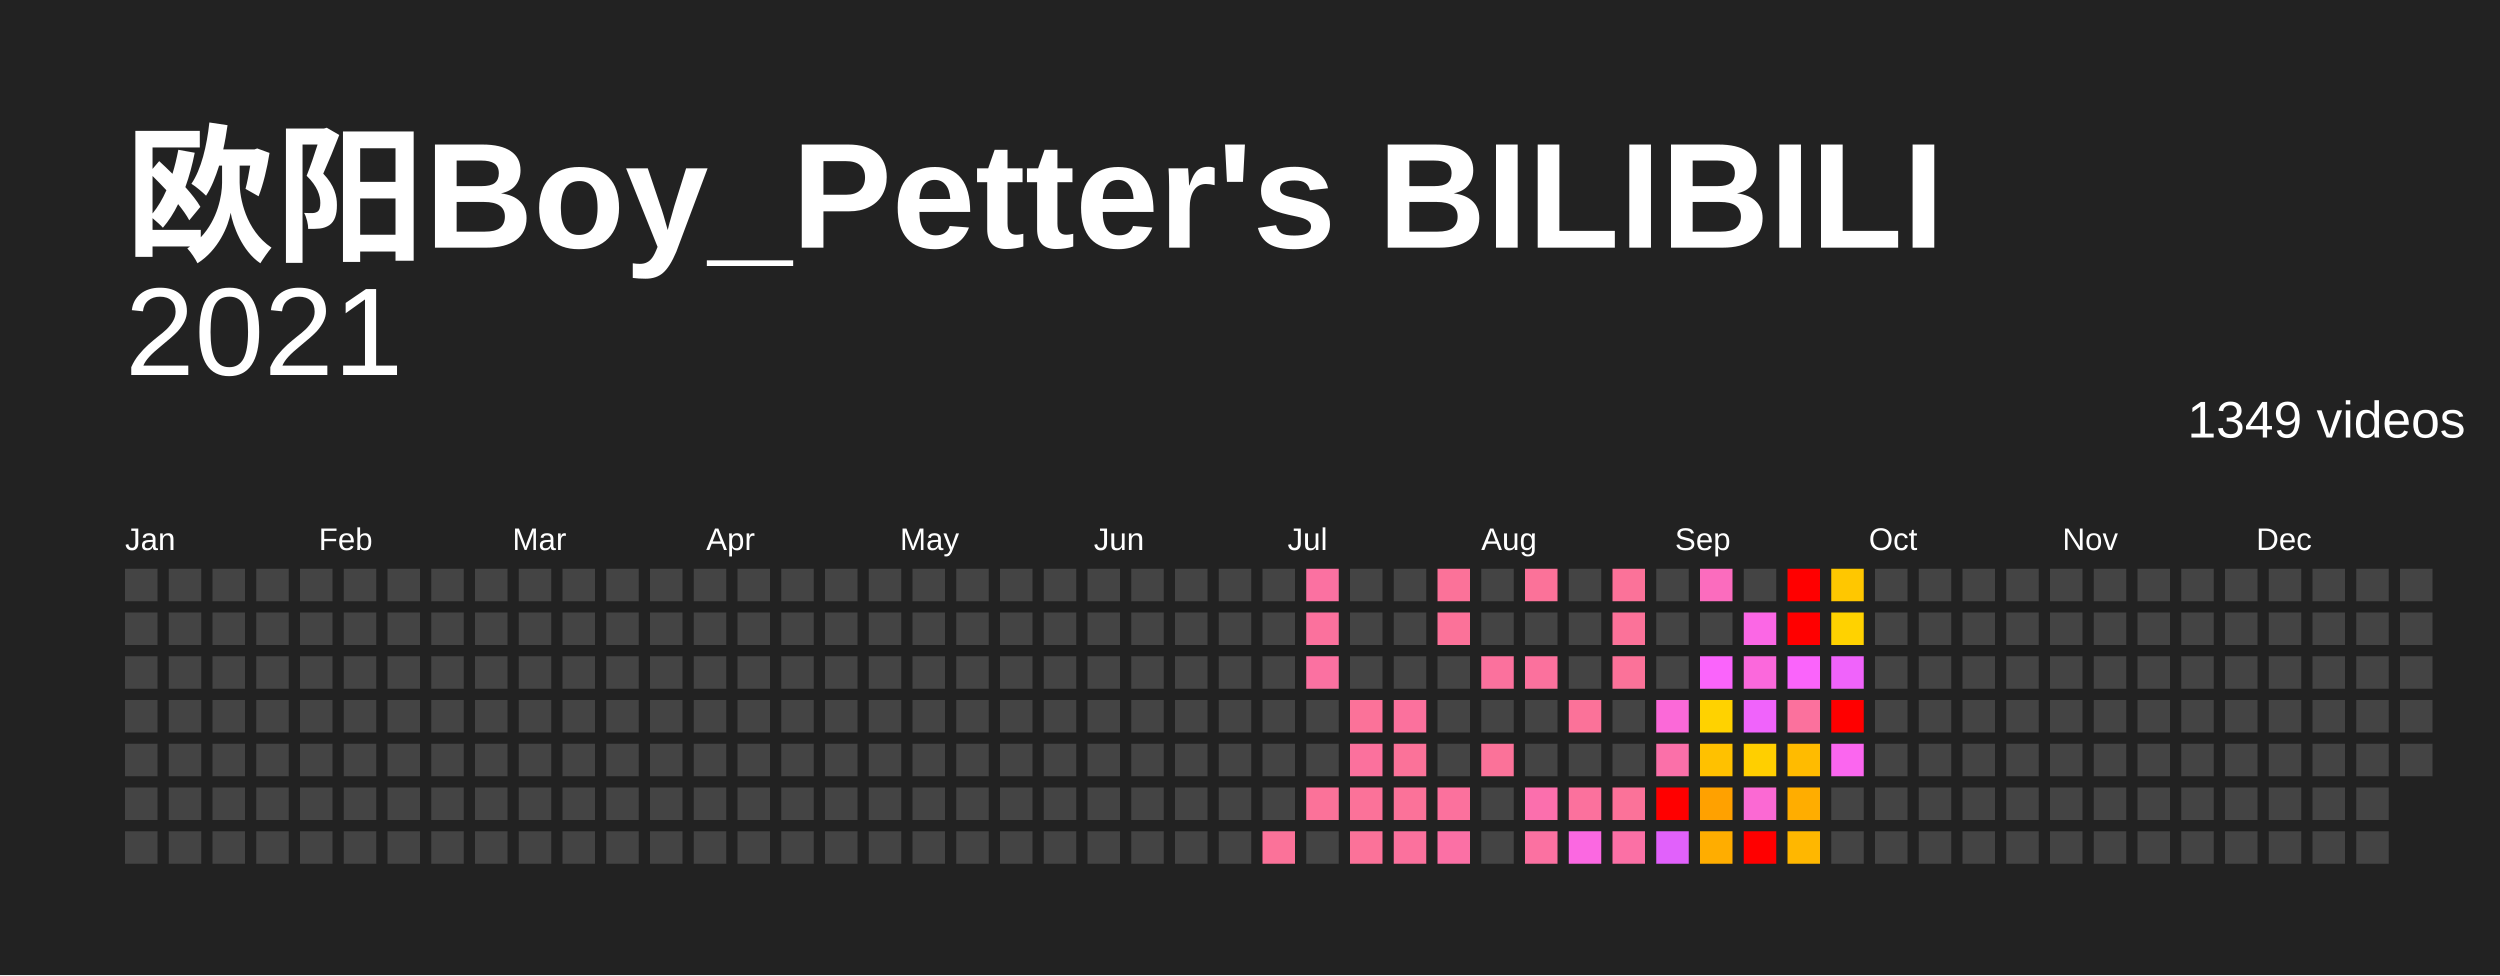
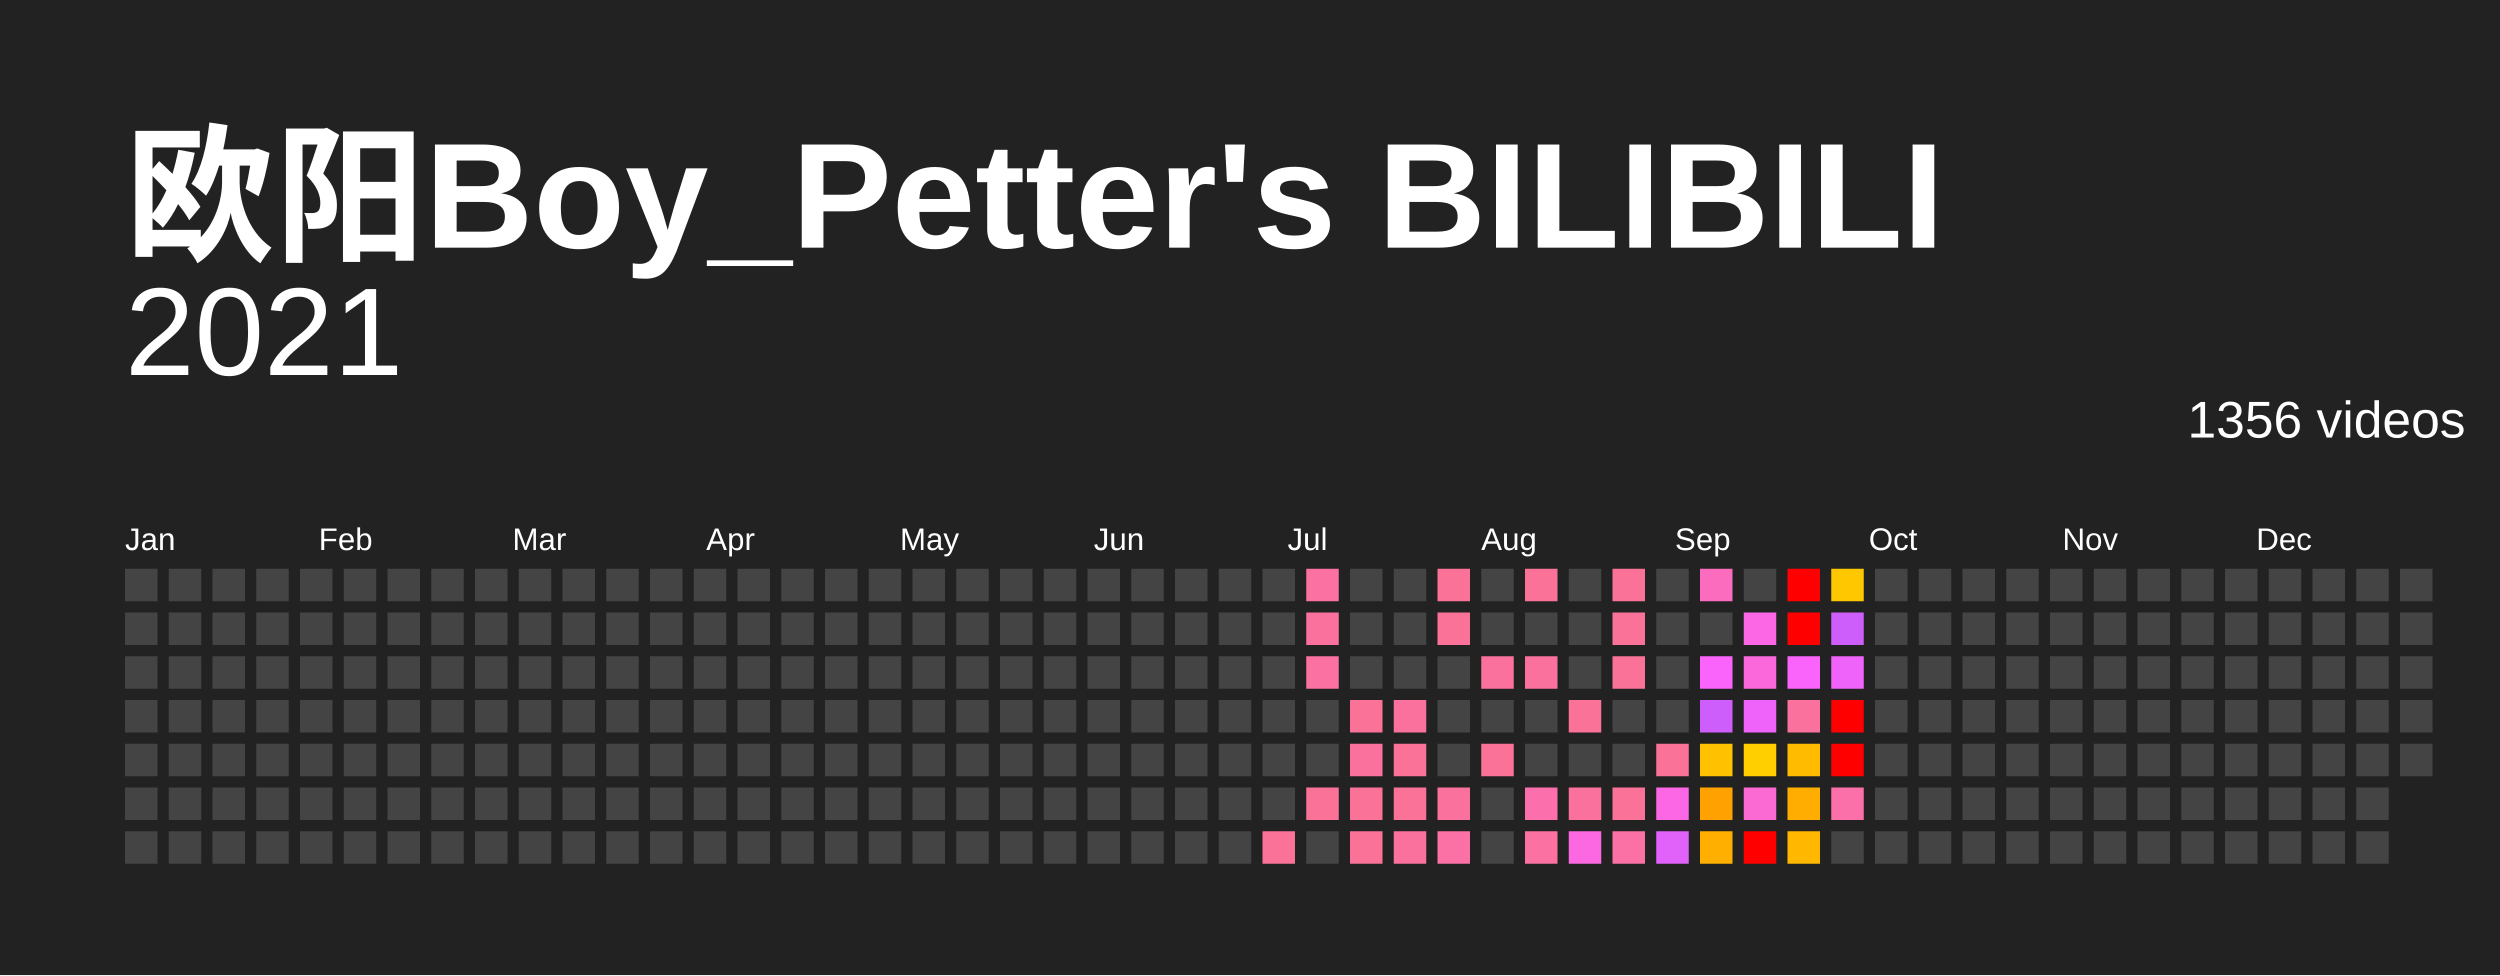
<svg xmlns="http://www.w3.org/2000/svg" baseProfile="full" height="78mm" version="1.1" viewBox="0,0,200,78" width="200mm">
  <defs />
  <rect fill="#222222" height="78" width="200" x="0" y="0" />
  <text fill="#FFFFFF" style="font-size:12px; font-family:Arial; font-weight:bold;" x="10" y="20">欧阳Boy_Petter's BILIBILI</text>
  <text alignment-baseline="hanging" fill="#FFFFFF" style="font-size:10.0px; font-family:Arial;" x="10" y="30">2021</text>
-   <text alignment-baseline="hanging" fill="#FFFFFF" style="font-size:4.125px; font-family:Arial;" x="175" y="35">1349 videos</text>
+   <text alignment-baseline="hanging" fill="#FFFFFF" style="font-size:4.125px; font-family:Arial;" x="175" y="35">1356 videos</text>
  <text fill="#FFFFFF" style="font-size:2.5px; font-family:Arial" x="10.0" y="44">Jan</text>
  <text fill="#FFFFFF" style="font-size:2.5px; font-family:Arial" x="25.5" y="44">Feb</text>
  <text fill="#FFFFFF" style="font-size:2.5px; font-family:Arial" x="41.0" y="44">Mar</text>
  <text fill="#FFFFFF" style="font-size:2.5px; font-family:Arial" x="56.5" y="44">Apr</text>
  <text fill="#FFFFFF" style="font-size:2.5px; font-family:Arial" x="72.0" y="44">May</text>
  <text fill="#FFFFFF" style="font-size:2.5px; font-family:Arial" x="87.5" y="44">Jun</text>
  <text fill="#FFFFFF" style="font-size:2.5px; font-family:Arial" x="103.0" y="44">Jul</text>
  <text fill="#FFFFFF" style="font-size:2.5px; font-family:Arial" x="118.5" y="44">Aug</text>
  <text fill="#FFFFFF" style="font-size:2.5px; font-family:Arial" x="134.0" y="44">Sep</text>
  <text fill="#FFFFFF" style="font-size:2.5px; font-family:Arial" x="149.5" y="44">Oct</text>
  <text fill="#FFFFFF" style="font-size:2.5px; font-family:Arial" x="165.0" y="44">Nov</text>
  <text fill="#FFFFFF" style="font-size:2.5px; font-family:Arial" x="180.5" y="44">Dec</text>
  <rect fill="#444444" height="2.6" width="2.6" x="10.0" y="45.5" />
  <rect fill="#444444" height="2.6" width="2.6" x="10.0" y="49.0" />
  <rect fill="#444444" height="2.6" width="2.6" x="10.0" y="52.5" />
  <rect fill="#444444" height="2.6" width="2.6" x="10.0" y="56.0" />
  <rect fill="#444444" height="2.6" width="2.6" x="10.0" y="59.5" />
  <rect fill="#444444" height="2.6" width="2.6" x="10.0" y="63.0" />
  <rect fill="#444444" height="2.6" width="2.6" x="10.0" y="66.5" />
  <rect fill="#444444" height="2.6" width="2.6" x="13.5" y="45.5" />
  <rect fill="#444444" height="2.6" width="2.6" x="13.5" y="49.0" />
  <rect fill="#444444" height="2.6" width="2.6" x="13.5" y="52.5" />
  <rect fill="#444444" height="2.6" width="2.6" x="13.5" y="56.0" />
  <rect fill="#444444" height="2.6" width="2.6" x="13.5" y="59.5" />
  <rect fill="#444444" height="2.6" width="2.6" x="13.5" y="63.0" />
  <rect fill="#444444" height="2.6" width="2.6" x="13.5" y="66.5" />
  <rect fill="#444444" height="2.6" width="2.6" x="17.0" y="45.5" />
  <rect fill="#444444" height="2.6" width="2.6" x="17.0" y="49.0" />
  <rect fill="#444444" height="2.6" width="2.6" x="17.0" y="52.5" />
  <rect fill="#444444" height="2.6" width="2.6" x="17.0" y="56.0" />
  <rect fill="#444444" height="2.6" width="2.6" x="17.0" y="59.5" />
  <rect fill="#444444" height="2.6" width="2.6" x="17.0" y="63.0" />
  <rect fill="#444444" height="2.6" width="2.6" x="17.0" y="66.5" />
  <rect fill="#444444" height="2.6" width="2.6" x="20.5" y="45.5" />
  <rect fill="#444444" height="2.6" width="2.6" x="20.5" y="49.0" />
  <rect fill="#444444" height="2.6" width="2.6" x="20.5" y="52.5" />
  <rect fill="#444444" height="2.6" width="2.6" x="20.5" y="56.0" />
  <rect fill="#444444" height="2.6" width="2.6" x="20.5" y="59.5" />
  <rect fill="#444444" height="2.6" width="2.6" x="20.5" y="63.0" />
  <rect fill="#444444" height="2.6" width="2.6" x="20.5" y="66.5" />
  <rect fill="#444444" height="2.6" width="2.6" x="24.0" y="45.5" />
  <rect fill="#444444" height="2.6" width="2.6" x="24.0" y="49.0" />
  <rect fill="#444444" height="2.6" width="2.6" x="24.0" y="52.5" />
  <rect fill="#444444" height="2.6" width="2.6" x="24.0" y="56.0" />
  <rect fill="#444444" height="2.6" width="2.6" x="24.0" y="59.5" />
  <rect fill="#444444" height="2.6" width="2.6" x="24.0" y="63.0" />
  <rect fill="#444444" height="2.6" width="2.6" x="24.0" y="66.5" />
  <rect fill="#444444" height="2.6" width="2.6" x="27.5" y="45.5" />
  <rect fill="#444444" height="2.6" width="2.6" x="27.5" y="49.0" />
  <rect fill="#444444" height="2.6" width="2.6" x="27.5" y="52.5" />
  <rect fill="#444444" height="2.6" width="2.6" x="27.5" y="56.0" />
  <rect fill="#444444" height="2.6" width="2.6" x="27.5" y="59.5" />
  <rect fill="#444444" height="2.6" width="2.6" x="27.5" y="63.0" />
  <rect fill="#444444" height="2.6" width="2.6" x="27.5" y="66.5" />
  <rect fill="#444444" height="2.6" width="2.6" x="31.0" y="45.5" />
  <rect fill="#444444" height="2.6" width="2.6" x="31.0" y="49.0" />
  <rect fill="#444444" height="2.6" width="2.6" x="31.0" y="52.5" />
  <rect fill="#444444" height="2.6" width="2.6" x="31.0" y="56.0" />
  <rect fill="#444444" height="2.6" width="2.6" x="31.0" y="59.5" />
  <rect fill="#444444" height="2.6" width="2.6" x="31.0" y="63.0" />
  <rect fill="#444444" height="2.6" width="2.6" x="31.0" y="66.5" />
  <rect fill="#444444" height="2.6" width="2.6" x="34.5" y="45.5" />
  <rect fill="#444444" height="2.6" width="2.6" x="34.5" y="49.0" />
  <rect fill="#444444" height="2.6" width="2.6" x="34.5" y="52.5" />
  <rect fill="#444444" height="2.6" width="2.6" x="34.5" y="56.0" />
  <rect fill="#444444" height="2.6" width="2.6" x="34.5" y="59.5" />
  <rect fill="#444444" height="2.6" width="2.6" x="34.5" y="63.0" />
  <rect fill="#444444" height="2.6" width="2.6" x="34.5" y="66.5" />
  <rect fill="#444444" height="2.6" width="2.6" x="38.0" y="45.5" />
  <rect fill="#444444" height="2.6" width="2.6" x="38.0" y="49.0" />
  <rect fill="#444444" height="2.6" width="2.6" x="38.0" y="52.5" />
  <rect fill="#444444" height="2.6" width="2.6" x="38.0" y="56.0" />
  <rect fill="#444444" height="2.6" width="2.6" x="38.0" y="59.5" />
  <rect fill="#444444" height="2.6" width="2.6" x="38.0" y="63.0" />
  <rect fill="#444444" height="2.6" width="2.6" x="38.0" y="66.5" />
  <rect fill="#444444" height="2.6" width="2.6" x="41.5" y="45.5" />
  <rect fill="#444444" height="2.6" width="2.6" x="41.5" y="49.0" />
  <rect fill="#444444" height="2.6" width="2.6" x="41.5" y="52.5" />
  <rect fill="#444444" height="2.6" width="2.6" x="41.5" y="56.0" />
  <rect fill="#444444" height="2.6" width="2.6" x="41.5" y="59.5" />
  <rect fill="#444444" height="2.6" width="2.6" x="41.5" y="63.0" />
  <rect fill="#444444" height="2.6" width="2.6" x="41.5" y="66.5" />
  <rect fill="#444444" height="2.6" width="2.6" x="45.0" y="45.5" />
  <rect fill="#444444" height="2.6" width="2.6" x="45.0" y="49.0" />
  <rect fill="#444444" height="2.6" width="2.6" x="45.0" y="52.5" />
  <rect fill="#444444" height="2.6" width="2.6" x="45.0" y="56.0" />
  <rect fill="#444444" height="2.6" width="2.6" x="45.0" y="59.5" />
  <rect fill="#444444" height="2.6" width="2.6" x="45.0" y="63.0" />
  <rect fill="#444444" height="2.6" width="2.6" x="45.0" y="66.5" />
  <rect fill="#444444" height="2.6" width="2.6" x="48.5" y="45.5" />
  <rect fill="#444444" height="2.6" width="2.6" x="48.5" y="49.0" />
  <rect fill="#444444" height="2.6" width="2.6" x="48.5" y="52.5" />
  <rect fill="#444444" height="2.6" width="2.6" x="48.5" y="56.0" />
  <rect fill="#444444" height="2.6" width="2.6" x="48.5" y="59.5" />
  <rect fill="#444444" height="2.6" width="2.6" x="48.5" y="63.0" />
  <rect fill="#444444" height="2.6" width="2.6" x="48.5" y="66.5" />
  <rect fill="#444444" height="2.6" width="2.6" x="52.0" y="45.5" />
  <rect fill="#444444" height="2.6" width="2.6" x="52.0" y="49.0" />
  <rect fill="#444444" height="2.6" width="2.6" x="52.0" y="52.5" />
  <rect fill="#444444" height="2.6" width="2.6" x="52.0" y="56.0" />
  <rect fill="#444444" height="2.6" width="2.6" x="52.0" y="59.5" />
  <rect fill="#444444" height="2.6" width="2.6" x="52.0" y="63.0" />
  <rect fill="#444444" height="2.6" width="2.6" x="52.0" y="66.5" />
  <rect fill="#444444" height="2.6" width="2.6" x="55.5" y="45.5" />
  <rect fill="#444444" height="2.6" width="2.6" x="55.5" y="49.0" />
  <rect fill="#444444" height="2.6" width="2.6" x="55.5" y="52.5" />
  <rect fill="#444444" height="2.6" width="2.6" x="55.5" y="56.0" />
  <rect fill="#444444" height="2.6" width="2.6" x="55.5" y="59.5" />
  <rect fill="#444444" height="2.6" width="2.6" x="55.5" y="63.0" />
  <rect fill="#444444" height="2.6" width="2.6" x="55.5" y="66.5" />
  <rect fill="#444444" height="2.6" width="2.6" x="59.0" y="45.5" />
  <rect fill="#444444" height="2.6" width="2.6" x="59.0" y="49.0" />
  <rect fill="#444444" height="2.6" width="2.6" x="59.0" y="52.5" />
  <rect fill="#444444" height="2.6" width="2.6" x="59.0" y="56.0" />
  <rect fill="#444444" height="2.6" width="2.6" x="59.0" y="59.5" />
  <rect fill="#444444" height="2.6" width="2.6" x="59.0" y="63.0" />
  <rect fill="#444444" height="2.6" width="2.6" x="59.0" y="66.5" />
  <rect fill="#444444" height="2.6" width="2.6" x="62.5" y="45.5" />
  <rect fill="#444444" height="2.6" width="2.6" x="62.5" y="49.0" />
  <rect fill="#444444" height="2.6" width="2.6" x="62.5" y="52.5" />
  <rect fill="#444444" height="2.6" width="2.6" x="62.5" y="56.0" />
  <rect fill="#444444" height="2.6" width="2.6" x="62.5" y="59.5" />
  <rect fill="#444444" height="2.6" width="2.6" x="62.5" y="63.0" />
  <rect fill="#444444" height="2.6" width="2.6" x="62.5" y="66.5" />
  <rect fill="#444444" height="2.6" width="2.6" x="66.0" y="45.5" />
  <rect fill="#444444" height="2.6" width="2.6" x="66.0" y="49.0" />
  <rect fill="#444444" height="2.6" width="2.6" x="66.0" y="52.5" />
  <rect fill="#444444" height="2.6" width="2.6" x="66.0" y="56.0" />
  <rect fill="#444444" height="2.6" width="2.6" x="66.0" y="59.5" />
  <rect fill="#444444" height="2.6" width="2.6" x="66.0" y="63.0" />
  <rect fill="#444444" height="2.6" width="2.6" x="66.0" y="66.5" />
  <rect fill="#444444" height="2.6" width="2.6" x="69.5" y="45.5" />
  <rect fill="#444444" height="2.6" width="2.6" x="69.5" y="49.0" />
  <rect fill="#444444" height="2.6" width="2.6" x="69.5" y="52.5" />
  <rect fill="#444444" height="2.6" width="2.6" x="69.5" y="56.0" />
  <rect fill="#444444" height="2.6" width="2.6" x="69.5" y="59.5" />
  <rect fill="#444444" height="2.6" width="2.6" x="69.5" y="63.0" />
  <rect fill="#444444" height="2.6" width="2.6" x="69.5" y="66.5" />
  <rect fill="#444444" height="2.6" width="2.6" x="73.0" y="45.5" />
  <rect fill="#444444" height="2.6" width="2.6" x="73.0" y="49.0" />
  <rect fill="#444444" height="2.6" width="2.6" x="73.0" y="52.5" />
  <rect fill="#444444" height="2.6" width="2.6" x="73.0" y="56.0" />
  <rect fill="#444444" height="2.6" width="2.6" x="73.0" y="59.5" />
  <rect fill="#444444" height="2.6" width="2.6" x="73.0" y="63.0" />
  <rect fill="#444444" height="2.6" width="2.6" x="73.0" y="66.5" />
  <rect fill="#444444" height="2.6" width="2.6" x="76.5" y="45.5" />
  <rect fill="#444444" height="2.6" width="2.6" x="76.5" y="49.0" />
  <rect fill="#444444" height="2.6" width="2.6" x="76.5" y="52.5" />
  <rect fill="#444444" height="2.6" width="2.6" x="76.5" y="56.0" />
  <rect fill="#444444" height="2.6" width="2.6" x="76.5" y="59.5" />
  <rect fill="#444444" height="2.6" width="2.6" x="76.5" y="63.0" />
  <rect fill="#444444" height="2.6" width="2.6" x="76.5" y="66.5" />
  <rect fill="#444444" height="2.6" width="2.6" x="80.0" y="45.5" />
  <rect fill="#444444" height="2.6" width="2.6" x="80.0" y="49.0" />
  <rect fill="#444444" height="2.6" width="2.6" x="80.0" y="52.5" />
  <rect fill="#444444" height="2.6" width="2.6" x="80.0" y="56.0" />
  <rect fill="#444444" height="2.6" width="2.6" x="80.0" y="59.5" />
  <rect fill="#444444" height="2.6" width="2.6" x="80.0" y="63.0" />
  <rect fill="#444444" height="2.6" width="2.6" x="80.0" y="66.5" />
  <rect fill="#444444" height="2.6" width="2.6" x="83.5" y="45.5" />
  <rect fill="#444444" height="2.6" width="2.6" x="83.5" y="49.0" />
  <rect fill="#444444" height="2.6" width="2.6" x="83.5" y="52.5" />
  <rect fill="#444444" height="2.6" width="2.6" x="83.5" y="56.0" />
  <rect fill="#444444" height="2.6" width="2.6" x="83.5" y="59.5" />
  <rect fill="#444444" height="2.6" width="2.6" x="83.5" y="63.0" />
  <rect fill="#444444" height="2.6" width="2.6" x="83.5" y="66.5" />
  <rect fill="#444444" height="2.6" width="2.6" x="87.0" y="45.5" />
  <rect fill="#444444" height="2.6" width="2.6" x="87.0" y="49.0" />
  <rect fill="#444444" height="2.6" width="2.6" x="87.0" y="52.5" />
  <rect fill="#444444" height="2.6" width="2.6" x="87.0" y="56.0" />
  <rect fill="#444444" height="2.6" width="2.6" x="87.0" y="59.5" />
  <rect fill="#444444" height="2.6" width="2.6" x="87.0" y="63.0" />
  <rect fill="#444444" height="2.6" width="2.6" x="87.0" y="66.5" />
  <rect fill="#444444" height="2.6" width="2.6" x="90.5" y="45.5" />
  <rect fill="#444444" height="2.6" width="2.6" x="90.5" y="49.0" />
  <rect fill="#444444" height="2.6" width="2.6" x="90.5" y="52.5" />
  <rect fill="#444444" height="2.6" width="2.6" x="90.5" y="56.0" />
  <rect fill="#444444" height="2.6" width="2.6" x="90.5" y="59.5" />
  <rect fill="#444444" height="2.6" width="2.6" x="90.5" y="63.0" />
  <rect fill="#444444" height="2.6" width="2.6" x="90.5" y="66.5" />
  <rect fill="#444444" height="2.6" width="2.6" x="94.0" y="45.5" />
  <rect fill="#444444" height="2.6" width="2.6" x="94.0" y="49.0" />
  <rect fill="#444444" height="2.6" width="2.6" x="94.0" y="52.5" />
  <rect fill="#444444" height="2.6" width="2.6" x="94.0" y="56.0" />
  <rect fill="#444444" height="2.6" width="2.6" x="94.0" y="59.5" />
  <rect fill="#444444" height="2.6" width="2.6" x="94.0" y="63.0" />
  <rect fill="#444444" height="2.6" width="2.6" x="94.0" y="66.5" />
  <rect fill="#444444" height="2.6" width="2.6" x="97.5" y="45.5" />
  <rect fill="#444444" height="2.6" width="2.6" x="97.5" y="49.0" />
  <rect fill="#444444" height="2.6" width="2.6" x="97.5" y="52.5" />
  <rect fill="#444444" height="2.6" width="2.6" x="97.5" y="56.0" />
  <rect fill="#444444" height="2.6" width="2.6" x="97.5" y="59.5" />
  <rect fill="#444444" height="2.6" width="2.6" x="97.5" y="63.0" />
  <rect fill="#444444" height="2.6" width="2.6" x="97.5" y="66.5" />
  <rect fill="#444444" height="2.6" width="2.6" x="101.0" y="45.5" />
  <rect fill="#444444" height="2.6" width="2.6" x="101.0" y="49.0" />
  <rect fill="#444444" height="2.6" width="2.6" x="101.0" y="52.5" />
  <rect fill="#444444" height="2.6" width="2.6" x="101.0" y="56.0" />
  <rect fill="#444444" height="2.6" width="2.6" x="101.0" y="59.5" />
  <rect fill="#444444" height="2.6" width="2.6" x="101.0" y="63.0" />
  <rect fill="#fb7299" height="2.6" width="2.6" x="101.0" y="66.5" />
  <rect fill="#fb71a1" height="2.6" width="2.6" x="104.5" y="45.5" />
  <rect fill="#fb719d" height="2.6" width="2.6" x="104.5" y="49.0" />
  <rect fill="#fb71a1" height="2.6" width="2.6" x="104.5" y="52.5" />
  <rect fill="#444444" height="2.6" width="2.6" x="104.5" y="56.0" />
  <rect fill="#444444" height="2.6" width="2.6" x="104.5" y="59.5" />
  <rect fill="#fb7299" height="2.6" width="2.6" x="104.5" y="63.0" />
  <rect fill="#444444" height="2.6" width="2.6" x="104.5" y="66.5" />
  <rect fill="#444444" height="2.6" width="2.6" x="108.0" y="45.5" />
  <rect fill="#444444" height="2.6" width="2.6" x="108.0" y="49.0" />
  <rect fill="#444444" height="2.6" width="2.6" x="108.0" y="52.5" />
  <rect fill="#fb7299" height="2.6" width="2.6" x="108.0" y="56.0" />
  <rect fill="#fb719d" height="2.6" width="2.6" x="108.0" y="59.5" />
  <rect fill="#fb7299" height="2.6" width="2.6" x="108.0" y="63.0" />
  <rect fill="#fb7299" height="2.6" width="2.6" x="108.0" y="66.5" />
  <rect fill="#444444" height="2.6" width="2.6" x="111.5" y="45.5" />
  <rect fill="#444444" height="2.6" width="2.6" x="111.5" y="49.0" />
  <rect fill="#444444" height="2.6" width="2.6" x="111.5" y="52.5" />
  <rect fill="#fb719d" height="2.6" width="2.6" x="111.5" y="56.0" />
  <rect fill="#fb7299" height="2.6" width="2.6" x="111.5" y="59.5" />
  <rect fill="#fb7299" height="2.6" width="2.6" x="111.5" y="63.0" />
  <rect fill="#fb719d" height="2.6" width="2.6" x="111.5" y="66.5" />
  <rect fill="#fb7299" height="2.6" width="2.6" x="115.0" y="45.5" />
  <rect fill="#fb7299" height="2.6" width="2.6" x="115.0" y="49.0" />
  <rect fill="#444444" height="2.6" width="2.6" x="115.0" y="52.5" />
  <rect fill="#444444" height="2.6" width="2.6" x="115.0" y="56.0" />
  <rect fill="#444444" height="2.6" width="2.6" x="115.0" y="59.5" />
  <rect fill="#fb719d" height="2.6" width="2.6" x="115.0" y="63.0" />
  <rect fill="#fb70a5" height="2.6" width="2.6" x="115.0" y="66.5" />
  <rect fill="#444444" height="2.6" width="2.6" x="118.5" y="45.5" />
  <rect fill="#444444" height="2.6" width="2.6" x="118.5" y="49.0" />
  <rect fill="#fb719d" height="2.6" width="2.6" x="118.5" y="52.5" />
  <rect fill="#444444" height="2.6" width="2.6" x="118.5" y="56.0" />
  <rect fill="#fb7299" height="2.6" width="2.6" x="118.5" y="59.5" />
  <rect fill="#444444" height="2.6" width="2.6" x="118.5" y="63.0" />
  <rect fill="#444444" height="2.6" width="2.6" x="118.5" y="66.5" />
  <rect fill="#fb7299" height="2.6" width="2.6" x="122.0" y="45.5" />
  <rect fill="#444444" height="2.6" width="2.6" x="122.0" y="49.0" />
  <rect fill="#fb719d" height="2.6" width="2.6" x="122.0" y="52.5" />
  <rect fill="#444444" height="2.6" width="2.6" x="122.0" y="56.0" />
  <rect fill="#444444" height="2.6" width="2.6" x="122.0" y="59.5" />
  <rect fill="#fb6fad" height="2.6" width="2.6" x="122.0" y="63.0" />
  <rect fill="#fb71a1" height="2.6" width="2.6" x="122.0" y="66.5" />
  <rect fill="#444444" height="2.6" width="2.6" x="125.5" y="45.5" />
  <rect fill="#444444" height="2.6" width="2.6" x="125.5" y="49.0" />
  <rect fill="#444444" height="2.6" width="2.6" x="125.5" y="52.5" />
  <rect fill="#fb7299" height="2.6" width="2.6" x="125.5" y="56.0" />
  <rect fill="#444444" height="2.6" width="2.6" x="125.5" y="59.5" />
  <rect fill="#fb719d" height="2.6" width="2.6" x="125.5" y="63.0" />
  <rect fill="#fb68e1" height="2.6" width="2.6" x="125.5" y="66.5" />
  <rect fill="#fb7299" height="2.6" width="2.6" x="129.0" y="45.5" />
  <rect fill="#fb7299" height="2.6" width="2.6" x="129.0" y="49.0" />
  <rect fill="#fb7299" height="2.6" width="2.6" x="129.0" y="52.5" />
  <rect fill="#444444" height="2.6" width="2.6" x="129.0" y="56.0" />
  <rect fill="#444444" height="2.6" width="2.6" x="129.0" y="59.5" />
  <rect fill="#fb7299" height="2.6" width="2.6" x="129.0" y="63.0" />
  <rect fill="#fb70a5" height="2.6" width="2.6" x="129.0" y="66.5" />
  <rect fill="#444444" height="2.6" width="2.6" x="132.5" y="45.5" />
  <rect fill="#444444" height="2.6" width="2.6" x="132.5" y="49.0" />
  <rect fill="#444444" height="2.6" width="2.6" x="132.5" y="52.5" />
-   <rect fill="#fb69d8" height="2.6" width="2.6" x="132.5" y="56.0" />
-   <rect fill="#fb70a9" height="2.6" width="2.6" x="132.5" y="59.5" />
-   <rect fill="red" height="2.6" width="2.6" x="132.5" y="63.0" />
+   <rect fill="#444444" height="2.6" width="2.6" x="132.5" y="56.0" />
+   <rect fill="#fb7299" height="2.6" width="2.6" x="132.5" y="59.5" />
+   <rect fill="#fb67e5" height="2.6" width="2.6" x="132.5" y="63.0" />
  <rect fill="#e161fb" height="2.6" width="2.6" x="132.5" y="66.5" />
  <rect fill="#fb6cbe" height="2.6" width="2.6" x="136.0" y="45.5" />
  <rect fill="#444444" height="2.6" width="2.6" x="136.0" y="49.0" />
  <rect fill="#fa64fb" height="2.6" width="2.6" x="136.0" y="52.5" />
-   <rect fill="#ffd200" height="2.6" width="2.6" x="136.0" y="56.0" />
+   <rect fill="#cd5efb" height="2.6" width="2.6" x="136.0" y="56.0" />
  <rect fill="#ffc100" height="2.6" width="2.6" x="136.0" y="59.5" />
  <rect fill="#ffa100" height="2.6" width="2.6" x="136.0" y="63.0" />
-   <rect fill="#ffad00" height="2.6" width="2.6" x="136.0" y="66.5" />
+   <rect fill="#ffaf00" height="2.6" width="2.6" x="136.0" y="66.5" />
  <rect fill="#444444" height="2.6" width="2.6" x="139.5" y="45.5" />
  <rect fill="#fb67e5" height="2.6" width="2.6" x="139.5" y="49.0" />
  <rect fill="#fb68dc" height="2.6" width="2.6" x="139.5" y="52.5" />
  <rect fill="#f063fb" height="2.6" width="2.6" x="139.5" y="56.0" />
  <rect fill="#ffcf00" height="2.6" width="2.6" x="139.5" y="59.5" />
  <rect fill="#fb69d3" height="2.6" width="2.6" x="139.5" y="63.0" />
  <rect fill="red" height="2.6" width="2.6" x="139.5" y="66.5" />
  <rect fill="red" height="2.6" width="2.6" x="143.0" y="45.5" />
  <rect fill="red" height="2.6" width="2.6" x="143.0" y="49.0" />
  <rect fill="#fa64fb" height="2.6" width="2.6" x="143.0" y="52.5" />
  <rect fill="#fb719d" height="2.6" width="2.6" x="143.0" y="56.0" />
  <rect fill="#ffbb00" height="2.6" width="2.6" x="143.0" y="59.5" />
  <rect fill="#ffad00" height="2.6" width="2.6" x="143.0" y="63.0" />
  <rect fill="#ffb700" height="2.6" width="2.6" x="143.0" y="66.5" />
  <rect fill="#ffc700" height="2.6" width="2.6" x="146.5" y="45.5" />
-   <rect fill="#ffd200" height="2.6" width="2.6" x="146.5" y="49.0" />
+   <rect fill="#cd5efb" height="2.6" width="2.6" x="146.5" y="49.0" />
  <rect fill="#f063fb" height="2.6" width="2.6" x="146.5" y="52.5" />
  <rect fill="red" height="2.6" width="2.6" x="146.5" y="56.0" />
-   <rect fill="#fb66ef" height="2.6" width="2.6" x="146.5" y="59.5" />
-   <rect fill="#444444" height="2.6" width="2.6" x="146.5" y="63.0" />
+   <rect fill="red" height="2.6" width="2.6" x="146.5" y="59.5" />
+   <rect fill="#fb70a9" height="2.6" width="2.6" x="146.5" y="63.0" />
  <rect fill="#444444" height="2.6" width="2.6" x="146.5" y="66.5" />
  <rect fill="#444444" height="2.6" width="2.6" x="150.0" y="45.5" />
  <rect fill="#444444" height="2.6" width="2.6" x="150.0" y="49.0" />
  <rect fill="#444444" height="2.6" width="2.6" x="150.0" y="52.5" />
  <rect fill="#444444" height="2.6" width="2.6" x="150.0" y="56.0" />
  <rect fill="#444444" height="2.6" width="2.6" x="150.0" y="59.5" />
  <rect fill="#444444" height="2.6" width="2.6" x="150.0" y="63.0" />
  <rect fill="#444444" height="2.6" width="2.6" x="150.0" y="66.5" />
  <rect fill="#444444" height="2.6" width="2.6" x="153.5" y="45.5" />
  <rect fill="#444444" height="2.6" width="2.6" x="153.5" y="49.0" />
  <rect fill="#444444" height="2.6" width="2.6" x="153.5" y="52.5" />
  <rect fill="#444444" height="2.6" width="2.6" x="153.5" y="56.0" />
  <rect fill="#444444" height="2.6" width="2.6" x="153.5" y="59.5" />
  <rect fill="#444444" height="2.6" width="2.6" x="153.5" y="63.0" />
  <rect fill="#444444" height="2.6" width="2.6" x="153.5" y="66.5" />
  <rect fill="#444444" height="2.6" width="2.6" x="157.0" y="45.5" />
  <rect fill="#444444" height="2.6" width="2.6" x="157.0" y="49.0" />
  <rect fill="#444444" height="2.6" width="2.6" x="157.0" y="52.5" />
  <rect fill="#444444" height="2.6" width="2.6" x="157.0" y="56.0" />
  <rect fill="#444444" height="2.6" width="2.6" x="157.0" y="59.5" />
  <rect fill="#444444" height="2.6" width="2.6" x="157.0" y="63.0" />
  <rect fill="#444444" height="2.6" width="2.6" x="157.0" y="66.5" />
  <rect fill="#444444" height="2.6" width="2.6" x="160.5" y="45.5" />
  <rect fill="#444444" height="2.6" width="2.6" x="160.5" y="49.0" />
  <rect fill="#444444" height="2.6" width="2.6" x="160.5" y="52.5" />
  <rect fill="#444444" height="2.6" width="2.6" x="160.5" y="56.0" />
  <rect fill="#444444" height="2.6" width="2.6" x="160.5" y="59.5" />
  <rect fill="#444444" height="2.6" width="2.6" x="160.5" y="63.0" />
  <rect fill="#444444" height="2.6" width="2.6" x="160.5" y="66.5" />
  <rect fill="#444444" height="2.6" width="2.6" x="164.0" y="45.5" />
  <rect fill="#444444" height="2.6" width="2.6" x="164.0" y="49.0" />
  <rect fill="#444444" height="2.6" width="2.6" x="164.0" y="52.5" />
  <rect fill="#444444" height="2.6" width="2.6" x="164.0" y="56.0" />
  <rect fill="#444444" height="2.6" width="2.6" x="164.0" y="59.5" />
  <rect fill="#444444" height="2.6" width="2.6" x="164.0" y="63.0" />
  <rect fill="#444444" height="2.6" width="2.6" x="164.0" y="66.5" />
  <rect fill="#444444" height="2.6" width="2.6" x="167.5" y="45.5" />
  <rect fill="#444444" height="2.6" width="2.6" x="167.5" y="49.0" />
  <rect fill="#444444" height="2.6" width="2.6" x="167.5" y="52.5" />
  <rect fill="#444444" height="2.6" width="2.6" x="167.5" y="56.0" />
  <rect fill="#444444" height="2.6" width="2.6" x="167.5" y="59.5" />
  <rect fill="#444444" height="2.6" width="2.6" x="167.5" y="63.0" />
  <rect fill="#444444" height="2.6" width="2.6" x="167.5" y="66.5" />
  <rect fill="#444444" height="2.6" width="2.6" x="171.0" y="45.5" />
  <rect fill="#444444" height="2.6" width="2.6" x="171.0" y="49.0" />
  <rect fill="#444444" height="2.6" width="2.6" x="171.0" y="52.5" />
  <rect fill="#444444" height="2.6" width="2.6" x="171.0" y="56.0" />
  <rect fill="#444444" height="2.6" width="2.6" x="171.0" y="59.5" />
  <rect fill="#444444" height="2.6" width="2.6" x="171.0" y="63.0" />
  <rect fill="#444444" height="2.6" width="2.6" x="171.0" y="66.5" />
  <rect fill="#444444" height="2.6" width="2.6" x="174.5" y="45.5" />
  <rect fill="#444444" height="2.6" width="2.6" x="174.5" y="49.0" />
  <rect fill="#444444" height="2.6" width="2.6" x="174.5" y="52.5" />
  <rect fill="#444444" height="2.6" width="2.6" x="174.5" y="56.0" />
  <rect fill="#444444" height="2.6" width="2.6" x="174.5" y="59.5" />
  <rect fill="#444444" height="2.6" width="2.6" x="174.5" y="63.0" />
  <rect fill="#444444" height="2.6" width="2.6" x="174.5" y="66.5" />
  <rect fill="#444444" height="2.6" width="2.6" x="178.0" y="45.5" />
  <rect fill="#444444" height="2.6" width="2.6" x="178.0" y="49.0" />
  <rect fill="#444444" height="2.6" width="2.6" x="178.0" y="52.5" />
  <rect fill="#444444" height="2.6" width="2.6" x="178.0" y="56.0" />
  <rect fill="#444444" height="2.6" width="2.6" x="178.0" y="59.5" />
  <rect fill="#444444" height="2.6" width="2.6" x="178.0" y="63.0" />
  <rect fill="#444444" height="2.6" width="2.6" x="178.0" y="66.5" />
  <rect fill="#444444" height="2.6" width="2.6" x="181.5" y="45.5" />
  <rect fill="#444444" height="2.6" width="2.6" x="181.5" y="49.0" />
  <rect fill="#444444" height="2.6" width="2.6" x="181.5" y="52.5" />
  <rect fill="#444444" height="2.6" width="2.6" x="181.5" y="56.0" />
  <rect fill="#444444" height="2.6" width="2.6" x="181.5" y="59.5" />
  <rect fill="#444444" height="2.6" width="2.6" x="181.5" y="63.0" />
  <rect fill="#444444" height="2.6" width="2.6" x="181.5" y="66.5" />
  <rect fill="#444444" height="2.6" width="2.6" x="185.0" y="45.5" />
  <rect fill="#444444" height="2.6" width="2.6" x="185.0" y="49.0" />
  <rect fill="#444444" height="2.6" width="2.6" x="185.0" y="52.5" />
  <rect fill="#444444" height="2.6" width="2.6" x="185.0" y="56.0" />
  <rect fill="#444444" height="2.6" width="2.6" x="185.0" y="59.5" />
  <rect fill="#444444" height="2.6" width="2.6" x="185.0" y="63.0" />
  <rect fill="#444444" height="2.6" width="2.6" x="185.0" y="66.5" />
  <rect fill="#444444" height="2.6" width="2.6" x="188.5" y="45.5" />
  <rect fill="#444444" height="2.6" width="2.6" x="188.5" y="49.0" />
  <rect fill="#444444" height="2.6" width="2.6" x="188.5" y="52.5" />
  <rect fill="#444444" height="2.6" width="2.6" x="188.5" y="56.0" />
  <rect fill="#444444" height="2.6" width="2.6" x="188.5" y="59.5" />
  <rect fill="#444444" height="2.6" width="2.6" x="188.5" y="63.0" />
  <rect fill="#444444" height="2.6" width="2.6" x="188.5" y="66.5" />
  <rect fill="#444444" height="2.6" width="2.6" x="192.0" y="45.5" />
  <rect fill="#444444" height="2.6" width="2.6" x="192.0" y="49.0" />
  <rect fill="#444444" height="2.6" width="2.6" x="192.0" y="52.5" />
  <rect fill="#444444" height="2.6" width="2.6" x="192.0" y="56.0" />
  <rect fill="#444444" height="2.6" width="2.6" x="192.0" y="59.5" />
</svg>
